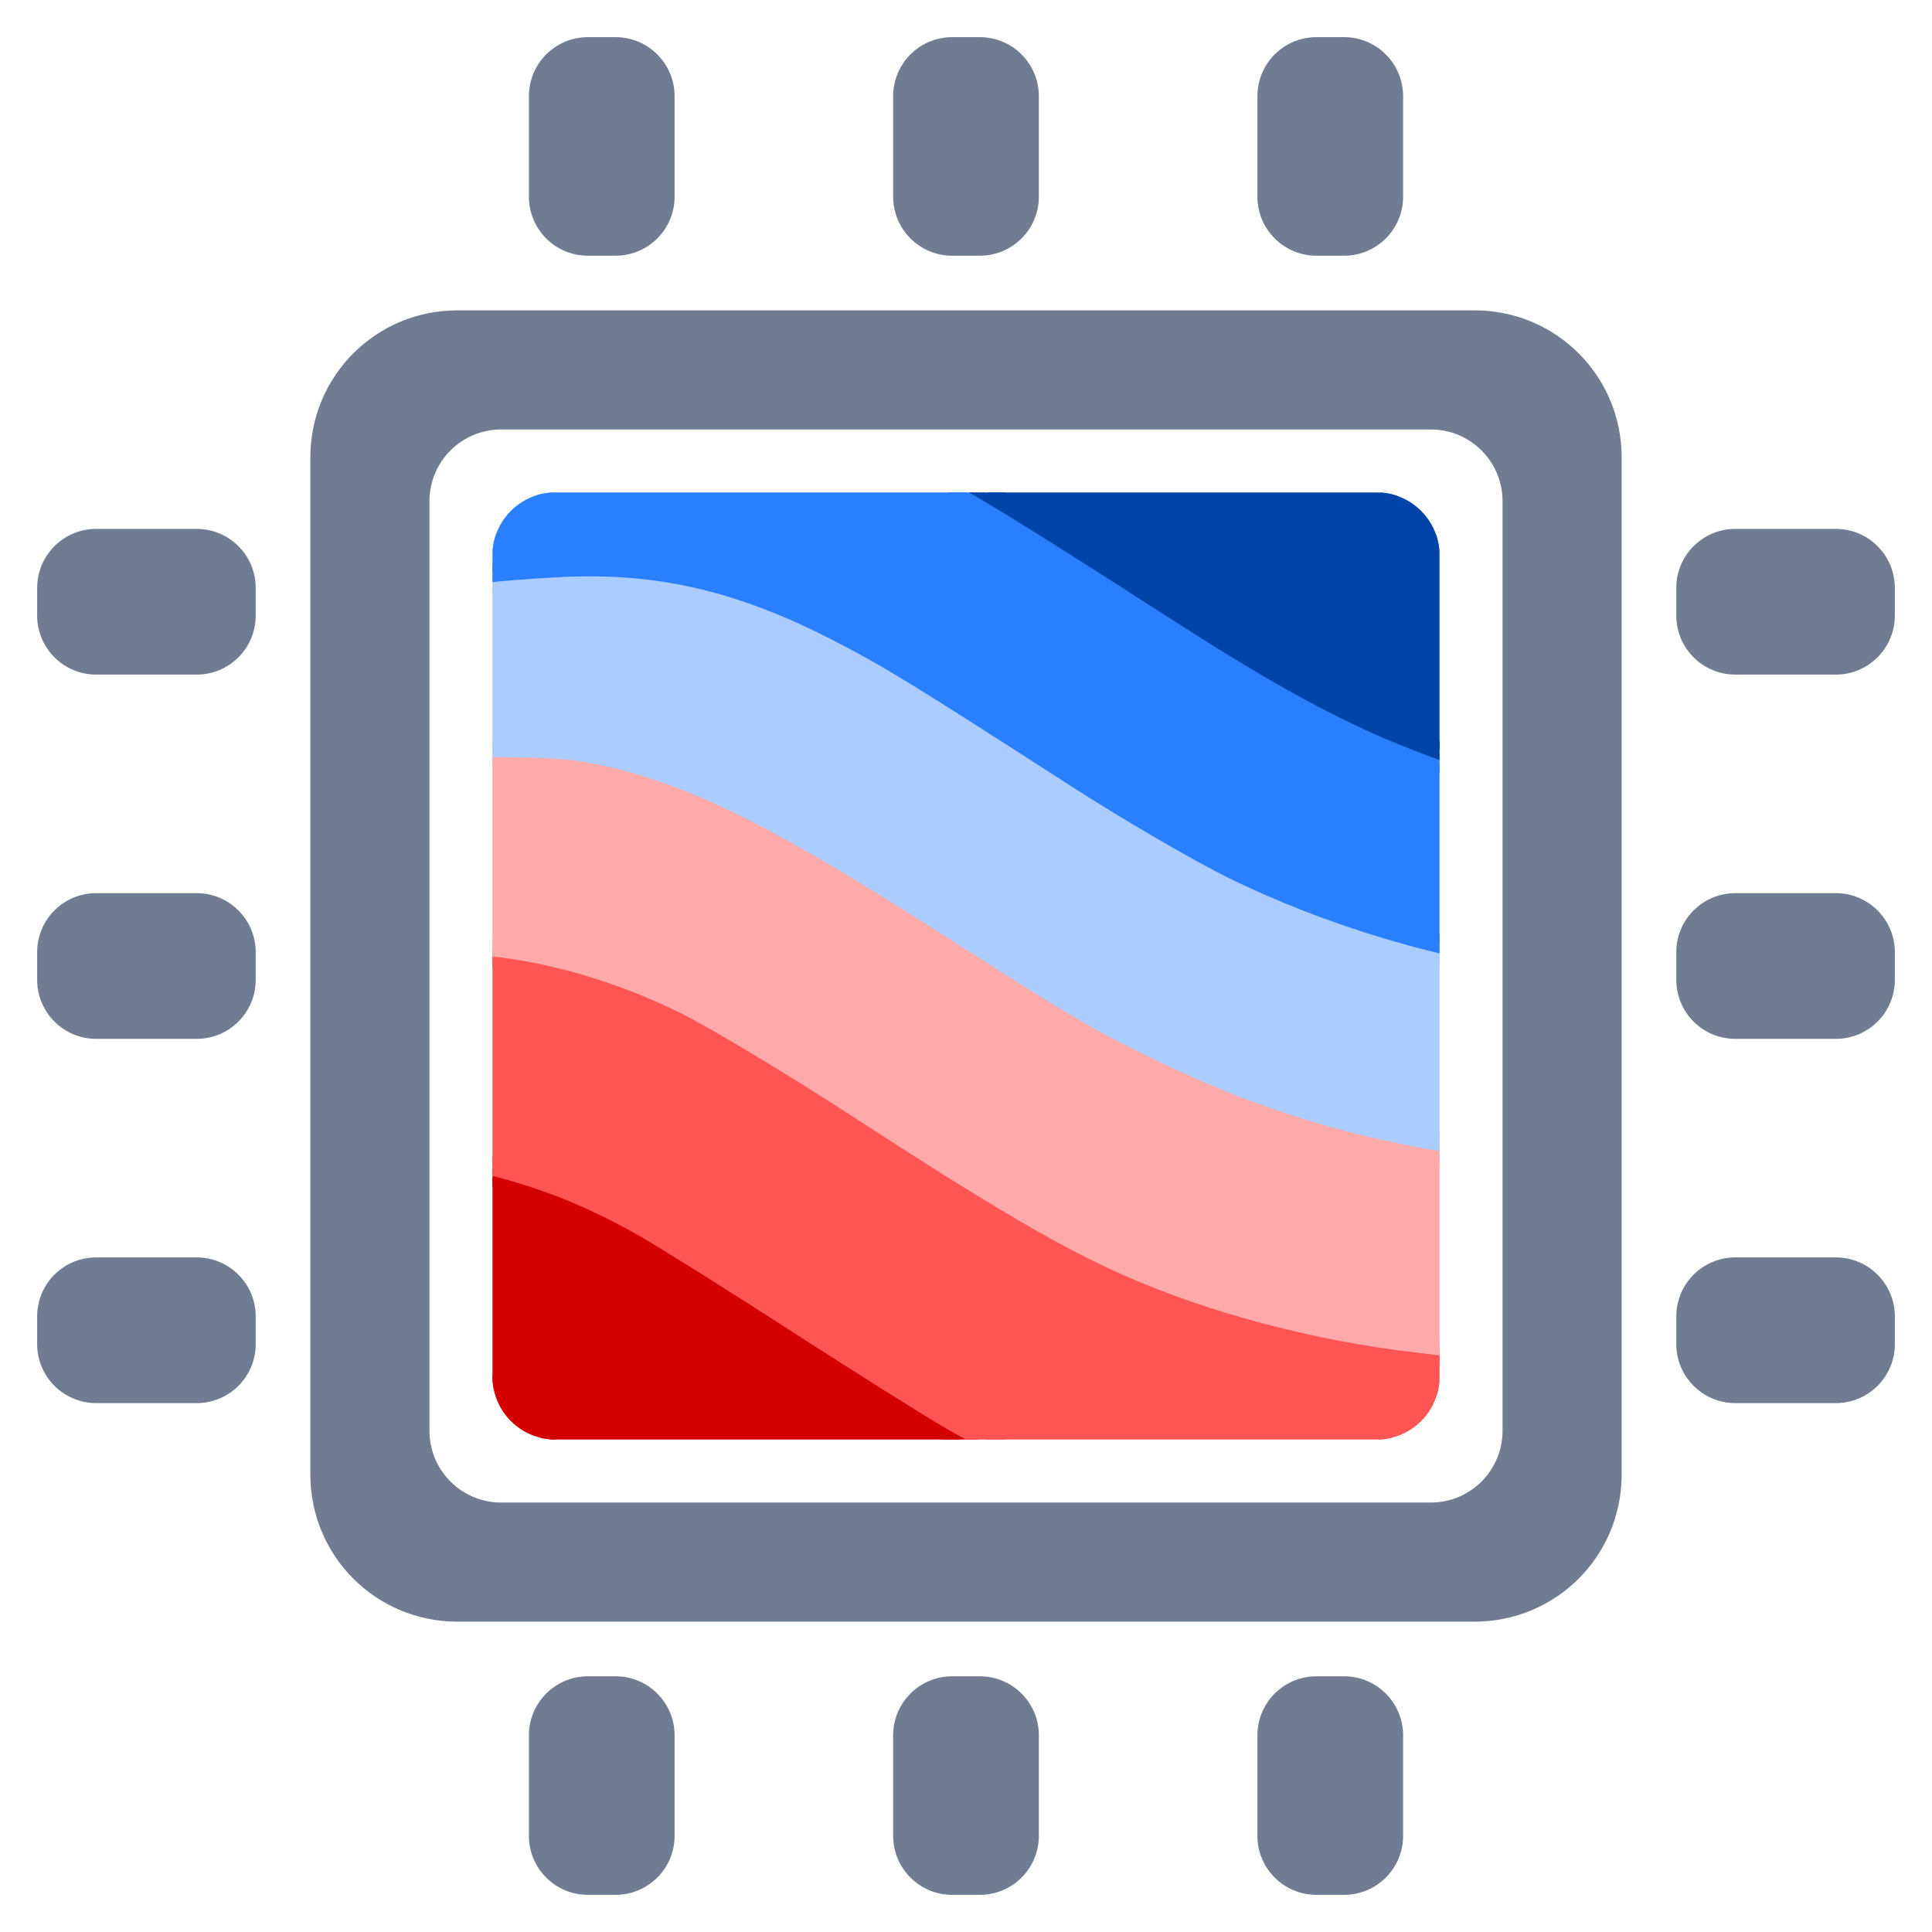
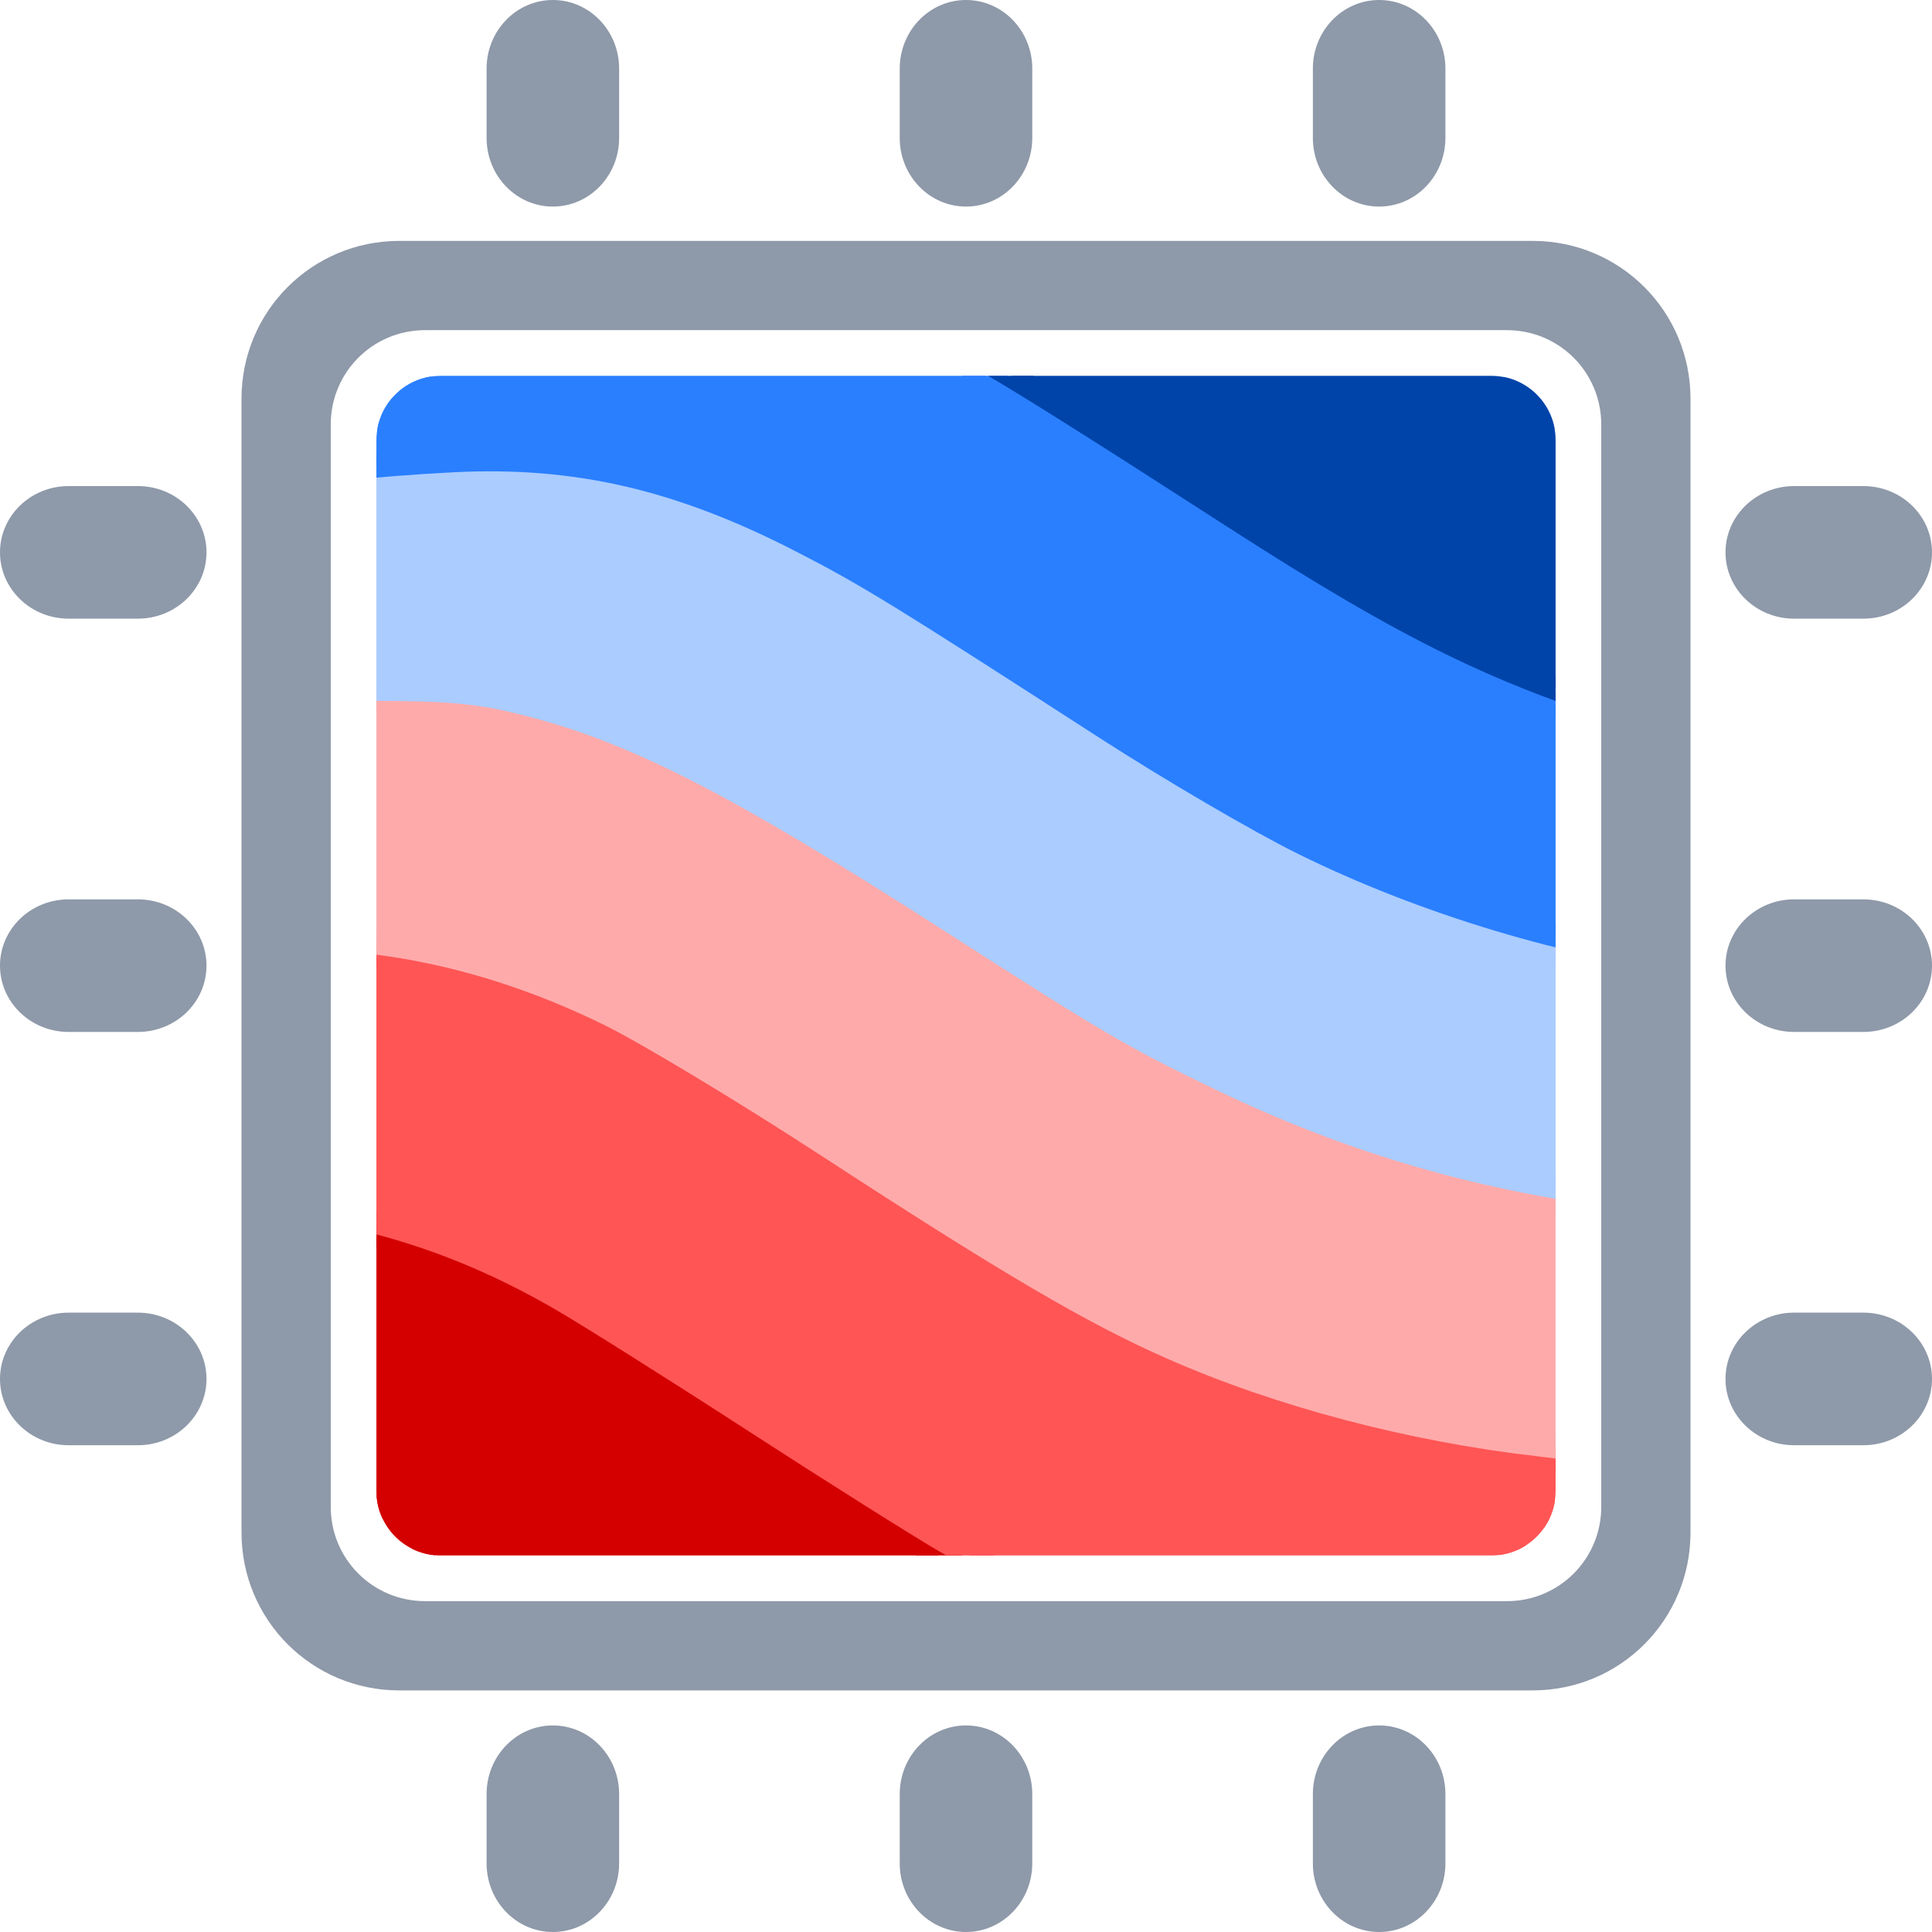
<svg xmlns="http://www.w3.org/2000/svg" width="260mm" height="260mm" viewBox="0 0 260 260" version="1.1" id="svg8">
  <defs id="defs2">
    <clipPath clipPathUnits="userSpaceOnUse" id="clipPath1107">
      <rect style="fill:none;fill-opacity:1;stroke:#ffff00;stroke-width:0.939" id="rect1109" width="113.859" height="113.859" x="611.328" y="-211.117" ry="7.558" transform="scale(-1,1)" />
    </clipPath>
    <clipPath clipPathUnits="userSpaceOnUse" id="clipPath1107-9">
      <rect style="fill:none;fill-opacity:1;stroke:#ffff00;stroke-width:0.939" id="rect1109-7" width="113.859" height="113.859" x="611.328" y="-211.117" ry="7.558" transform="scale(-1,1)" />
    </clipPath>
    <clipPath clipPathUnits="userSpaceOnUse" id="clipPath1225">
      <rect style="fill:none;fill-opacity:1;stroke:#ffff00;stroke-width:0.939" id="rect1227" width="113.859" height="113.859" x="611.328" y="-211.117" ry="7.558" transform="scale(-1,1)" />
    </clipPath>
    <clipPath clipPathUnits="userSpaceOnUse" id="clipPath1107-75-6">
      <rect style="fill:none;fill-opacity:1;stroke:#ffff00;stroke-width:0.939" id="rect1109-3-2" width="113.859" height="113.859" x="611.328" y="-211.117" ry="7.558" transform="scale(-1,1)" />
    </clipPath>
-     <clipPath clipPathUnits="userSpaceOnUse" id="clipPath1107-75-6-3">
-       <rect style="fill:none;fill-opacity:1;stroke:#ffff00;stroke-width:0.939" id="rect1109-3-2-6" width="113.859" height="113.859" x="611.328" y="-211.117" ry="7.558" transform="scale(-1,1)" />
+     <clipPath clipPathUnits="userSpaceOnUse" id="clipPath919">
+       <rect style="fill:none;fill-opacity:1;stroke:#ffff00;stroke-width:0.923" id="rect921" width="111.793" height="112.089" x="98.29" y="612.213" ry="6.103" transform="matrix(0,-1,-1,0,0,0)" />
    </clipPath>
  </defs>
  <g id="layer1" transform="translate(774.0003,260.0771)">
-     <g id="layer1-1-6-7" transform="matrix(0.9803923,0,0,0.9803905,-12.62739,-2.550751)">
-       <path id="rect852-1-5" style="fill:#6f7c91;fill-opacity:1;stroke:#6f7c91;stroke-width:1.472" d="m -713.814,-219.341 c -10.775,0 -19.45,8.675 -19.45,19.45 v 139.627 c 0,10.775 8.675,19.45 19.45,19.45 h 139.627 c 10.775,0 19.45,-8.675 19.45,-19.45 V -199.891 c 0,-10.775 -8.675,-19.45 -19.45,-19.45 z m 6.033,14.878 h 127.561 c 5.876,0 10.606,4.73 10.606,10.606 v 127.561 c 0,5.876 -4.73,10.606 -10.606,10.606 h -127.561 c -5.876,0 -10.606,-4.73 -10.606,-10.606 V -193.858 c 0,-5.876 4.73,-10.606 10.606,-10.606 z" />
-       <g clip-path="url(#clipPath1107-75-6-3)" id="g839-2-8-3" transform="matrix(1.14176,0,0,1.14176,118.9899,45.96739)">
-         <path style="fill:#d40000;fill-opacity:1;fill-rule:nonzero;stroke:#d40000;stroke-width:2.203;stroke-linecap:round;stroke-miterlimit:4;stroke-dasharray:none" d="m -678.24,-78.208 c -12.225,-1.78 -24.591,-6.697 -34.574,-13.746 -6.108,-4.314 -14.554,-13.128 -18.989,-19.817 -3.683,-5.556 -7.936,-14.121 -8.834,-17.794 -0.367,-1.5 -0.287,-1.584 1.274,-1.339 0.916,0.144 3.501,0.403 5.745,0.575 4.702,0.362 12.304,2.361 17.775,4.675 5.627,2.38 14.55,7.663 27.1,16.045 13.323,8.898 21.678,13.787 29.328,17.159 6.3,2.777 14.921,5.727 20.21,6.915 l 3.497,0.785 -4.662,1.798 c -11.994,4.625 -26.34,6.422 -37.87,4.743 z" id="path971-7-7-5" />
-         <path style="fill:#ff5555;fill-opacity:1;fill-rule:nonzero;stroke:#ff5555;stroke-width:2.203;stroke-linecap:round;stroke-miterlimit:4;stroke-dasharray:none" d="m -639.788,-87.148 c -10.655,-2.791 -20.932,-6.993 -30.282,-12.379 -2.577,-1.485 -10.849,-6.68 -18.382,-11.545 -7.533,-4.865 -15.81,-10.061 -18.395,-11.546 -9.072,-5.215 -17.878,-8.065 -28.776,-9.313 l -6.083,-0.697 -1.041,-4.079 c -1.319,-5.169 -2.557,-16.525 -1.874,-17.193 0.281,-0.275 3.265,-0.803 6.631,-1.173 13.016,-1.431 25.783,1.375 38.983,8.567 2.689,1.465 10.032,6.082 16.318,10.261 19.328,12.847 28.508,17.968 39.695,22.145 9.793,3.657 24.663,6.821 32.05,6.821 1.605,0 2.918,0.215 2.918,0.478 0,0.967 -9.749,10.469 -13.987,13.633 -4.482,3.345 -11.18,7.473 -12.045,7.422 -0.267,-0.016 -2.845,-0.647 -5.73,-1.403 z" id="path973-0-9-6" />
-         <path style="fill:#ffaaaa;fill-opacity:1;fill-rule:nonzero;stroke:#ffaaaa;stroke-width:2.203;stroke-linecap:round;stroke-miterlimit:4;stroke-dasharray:none" d="m -613.801,-108.776 c -12.218,-1.401 -24.75,-4.703 -34.999,-9.222 -7.521,-3.316 -15.572,-8.031 -32.593,-19.089 -7.889,-5.125 -17.228,-10.732 -20.754,-12.46 -12.936,-6.339 -26.455,-8.609 -38.59,-6.48 l -4.205,0.738 0.29,-3.529 c 0.554,-6.736 0.835,-8.634 2.023,-13.694 l 1.194,-5.086 3.908,-0.731 c 6.102,-1.141 14.497,-1.425 20.099,-0.678 12.719,1.696 23.407,6.511 43.526,19.609 7.201,4.688 15.553,9.971 18.56,11.741 16.684,9.818 33.886,15.415 52.694,17.145 l 7.36,0.677 -1.111,2.818 c -1.8,4.566 -5.163,11.005 -7.951,15.222 -1.43,2.163 -2.645,3.899 -2.701,3.857 -0.056,-0.042 -3.093,-0.419 -6.751,-0.839 z" id="path975-9-2-2" />
-         <path style="fill:#aaccff;fill-opacity:1;fill-rule:nonzero;stroke:#aaccff;stroke-width:2.203;stroke-linecap:round;stroke-miterlimit:4;stroke-dasharray:none" d="m -604.528,-132.087 c -14.449,-1.707 -26.889,-5.279 -39.558,-11.36 -8.313,-3.99 -10.341,-5.173 -25.572,-14.923 -20.633,-13.208 -30.209,-18.078 -40.659,-20.68 -4.167,-1.038 -6.956,-1.309 -13.684,-1.332 -4.648,-0.016 -10.221,0.189 -12.385,0.454 -2.962,0.364 -4.552,0.978 -4.552,0.446 0,-1.144 5.74,-12.295 8.08,-15.939 2.509,-3.907 3.129,-4.166 12.431,-5.178 4.721,-0.514 7.649,-0.511 12.297,0.012 13.964,1.571 22.576,5.449 44.741,20.147 6.892,4.57 15.308,9.925 18.703,11.9 14.906,8.671 32.204,14.24 48.465,15.602 l 4.517,0.378 v 3.39 c 0,2.793 -1.2,10.094 -2.743,16.689 -0.358,1.53 -0.441,1.533 -10.079,0.394 z" id="path977-3-0-9" />
-         <path style="fill:#2a7fff;fill-opacity:1;fill-rule:nonzero;stroke:#2a7fff;stroke-width:2.203;stroke-linecap:round;stroke-miterlimit:4;stroke-dasharray:none" d="m -598.7,-154.543 c -11.982,-1.356 -26.074,-5.579 -37.591,-11.266 -4.167,-2.058 -12.559,-6.95 -18.65,-10.871 -19.676,-12.67 -22.63,-14.479 -28.882,-17.693 -11.648,-5.987 -21.487,-8.262 -33.187,-7.673 -3.686,0.186 -7.864,0.515 -9.283,0.733 l -2.581,0.395 1.28,-1.798 c 2.325,-3.264 9.821,-10.304 14.739,-13.841 l 4.84,-3.481 7.887,0.04 c 9.041,0.046 14.802,1.203 23.201,4.661 6.741,2.775 11.944,5.812 26.939,15.722 21.527,14.228 31.813,19.447 46.041,23.363 4.007,1.103 7.941,2.197 8.742,2.431 1.218,0.356 1.578,0.998 2.191,3.911 0.404,1.917 0.902,6.304 1.107,9.749 l 0.373,6.264 -1.399,-0.076 c -0.769,-0.042 -3.366,-0.298 -5.77,-0.57 z" id="path979-6-2-1" />
-         <path style="fill:#0044aa;fill-opacity:1;fill-rule:nonzero;stroke:#0044aa;stroke-width:2.203;stroke-linecap:round;stroke-miterlimit:4;stroke-dasharray:none" d="m -603.945,-177.71 c -13.525,-4.054 -22.246,-8.31 -38.756,-18.918 -26.597,-17.088 -29.547,-18.74 -39.048,-21.877 -5.4,-1.783 -12.879,-2.947 -19.524,-3.039 l -7.301,-0.224 7.761,-1.841 c 6.409,-1.521 13.942,-5.334 20.173,-6.344 6.867,-1.114 18.406,-1.097 25.392,0.035 23.309,3.78 44.459,19.39 55.231,40.766 2.571,5.101 6.53,12.283 6.53,13.434 0,0.919 -2.749,0.319 -10.458,-1.992 z" id="path981-0-3-2" />
+     <g id="g1318" transform="matrix(1,0,0,1.000359,1.8860601e-6,2.8817194e-5)">
+       <g id="g965" transform="matrix(1.11411,0,0,1.11411,73.48699,14.84306)">
+         <path id="rect852-1-5" style="fill:#8e99a9;fill-opacity:1;stroke:none;stroke-width:5.453" d="m 232.65,160.578 c -39.928,0 -72.072,32.145 -72.072,72.072 v 517.377 c 0,39.928 32.145,72.072 72.072,72.072 h 517.377 c 39.928,0 72.072,-32.145 72.072,-72.072 V 232.65 c 0,-39.928 -32.145,-72.072 -72.072,-72.072 z m 11.74,40.738 h 493.896 c 23.863,0 43.072,19.211 43.072,43.074 v 493.896 c 0,23.863 -19.209,43.074 -43.072,43.074 H 244.391 c -23.863,0 -43.074,-19.211 -43.074,-43.074 V 244.391 c 0,-23.863 19.211,-43.074 43.074,-43.074 z" transform="matrix(0.2645833,0,0,0.2645833,-774.0003,-260.0771)" />
+         <g clip-path="url(#clipPath919)" id="g839-2-8-3" transform="matrix(1.270743,0,0,1.274107,205.1834,66.37353)">
+           <path style="fill:#d40000;fill-opacity:1;fill-rule:nonzero;stroke:#d40000;stroke-width:2.203;stroke-linecap:round;stroke-miterlimit:4;stroke-dasharray:none" d="m -678.24,-78.208 c -12.225,-1.78 -24.591,-6.697 -34.574,-13.746 -6.108,-4.314 -14.554,-13.128 -18.989,-19.817 -3.683,-5.556 -7.936,-14.121 -8.834,-17.794 -0.367,-1.5 -0.287,-1.584 1.274,-1.339 0.916,0.144 3.501,0.403 5.745,0.575 4.702,0.362 12.304,2.361 17.775,4.675 5.627,2.38 14.55,7.663 27.1,16.045 13.323,8.898 21.678,13.787 29.328,17.159 6.3,2.777 14.921,5.727 20.21,6.915 l 3.497,0.785 -4.662,1.798 c -11.994,4.625 -26.34,6.422 -37.87,4.743 z" id="path971-7-7-5" />
+           <path style="fill:#ff5555;fill-opacity:1;fill-rule:nonzero;stroke:#ff5555;stroke-width:2.203;stroke-linecap:round;stroke-miterlimit:4;stroke-dasharray:none" d="m -639.788,-87.148 c -10.655,-2.791 -20.932,-6.993 -30.282,-12.379 -2.577,-1.485 -10.849,-6.68 -18.382,-11.545 -7.533,-4.865 -15.81,-10.061 -18.395,-11.546 -9.072,-5.215 -17.878,-8.065 -28.776,-9.313 l -6.083,-0.697 -1.041,-4.079 c -1.319,-5.169 -2.557,-16.525 -1.874,-17.193 0.281,-0.275 3.265,-0.803 6.631,-1.173 13.016,-1.431 25.783,1.375 38.983,8.567 2.689,1.465 10.032,6.082 16.318,10.261 19.328,12.847 28.508,17.968 39.695,22.145 9.793,3.657 24.663,6.821 32.05,6.821 1.605,0 2.918,0.215 2.918,0.478 0,0.967 -9.749,10.469 -13.987,13.633 -4.482,3.345 -11.18,7.473 -12.045,7.422 -0.267,-0.016 -2.845,-0.647 -5.73,-1.403 z" id="path973-0-9-6" />
+           <path style="fill:#ffaaaa;fill-opacity:1;fill-rule:nonzero;stroke:#ffaaaa;stroke-width:2.203;stroke-linecap:round;stroke-miterlimit:4;stroke-dasharray:none" d="m -613.801,-108.776 c -12.218,-1.401 -24.75,-4.703 -34.999,-9.222 -7.521,-3.316 -15.572,-8.031 -32.593,-19.089 -7.889,-5.125 -17.228,-10.732 -20.754,-12.46 -12.936,-6.339 -26.455,-8.609 -38.59,-6.48 l -4.205,0.738 0.29,-3.529 c 0.554,-6.736 0.835,-8.634 2.023,-13.694 l 1.194,-5.086 3.908,-0.731 c 6.102,-1.141 14.497,-1.425 20.099,-0.678 12.719,1.696 23.407,6.511 43.526,19.609 7.201,4.688 15.553,9.971 18.56,11.741 16.684,9.818 33.886,15.415 52.694,17.145 l 7.36,0.677 -1.111,2.818 c -1.8,4.566 -5.163,11.005 -7.951,15.222 -1.43,2.163 -2.645,3.899 -2.701,3.857 -0.056,-0.042 -3.093,-0.419 -6.751,-0.839 z" id="path975-9-2-2" />
+           <path style="fill:#aaccff;fill-opacity:1;fill-rule:nonzero;stroke:#aaccff;stroke-width:2.203;stroke-linecap:round;stroke-miterlimit:4;stroke-dasharray:none" d="m -604.528,-132.087 c -14.449,-1.707 -26.889,-5.279 -39.558,-11.36 -8.313,-3.99 -10.341,-5.173 -25.572,-14.923 -20.633,-13.208 -30.209,-18.078 -40.659,-20.68 -4.167,-1.038 -6.956,-1.309 -13.684,-1.332 -4.648,-0.016 -10.221,0.189 -12.385,0.454 -2.962,0.364 -4.552,0.978 -4.552,0.446 0,-1.144 5.74,-12.295 8.08,-15.939 2.509,-3.907 3.129,-4.166 12.431,-5.178 4.721,-0.514 7.649,-0.511 12.297,0.012 13.964,1.571 22.576,5.449 44.741,20.147 6.892,4.57 15.308,9.925 18.703,11.9 14.906,8.671 32.204,14.24 48.465,15.602 l 4.517,0.378 v 3.39 c 0,2.793 -1.2,10.094 -2.743,16.689 -0.358,1.53 -0.441,1.533 -10.079,0.394 z" id="path977-3-0-9" />
+           <path style="fill:#2a7fff;fill-opacity:1;fill-rule:nonzero;stroke:#2a7fff;stroke-width:2.203;stroke-linecap:round;stroke-miterlimit:4;stroke-dasharray:none" d="m -598.7,-154.543 c -11.982,-1.356 -26.074,-5.579 -37.591,-11.266 -4.167,-2.058 -12.559,-6.95 -18.65,-10.871 -19.676,-12.67 -22.63,-14.479 -28.882,-17.693 -11.648,-5.987 -21.487,-8.262 -33.187,-7.673 -3.686,0.186 -7.864,0.515 -9.283,0.733 l -2.581,0.395 1.28,-1.798 c 2.325,-3.264 9.821,-10.304 14.739,-13.841 l 4.84,-3.481 7.887,0.04 c 9.041,0.046 14.802,1.203 23.201,4.661 6.741,2.775 11.944,5.812 26.939,15.722 21.527,14.228 31.813,19.447 46.041,23.363 4.007,1.103 7.941,2.197 8.742,2.431 1.218,0.356 1.578,0.998 2.191,3.911 0.404,1.917 0.902,6.304 1.107,9.749 l 0.373,6.264 -1.399,-0.076 c -0.769,-0.042 -3.366,-0.298 -5.77,-0.57 z" id="path979-6-2-1" />
+           <path style="fill:#0044aa;fill-opacity:1;fill-rule:nonzero;stroke:#0044aa;stroke-width:2.203;stroke-linecap:round;stroke-miterlimit:4;stroke-dasharray:none" d="m -603.945,-177.71 c -13.525,-4.054 -22.246,-8.31 -38.756,-18.918 -26.597,-17.088 -29.547,-18.74 -39.048,-21.877 -5.4,-1.783 -12.879,-2.947 -19.524,-3.039 l -7.301,-0.224 7.761,-1.841 c 6.409,-1.521 13.942,-5.334 20.173,-6.344 6.867,-1.114 18.406,-1.097 25.392,0.035 23.309,3.78 44.459,19.39 55.231,40.766 2.571,5.101 6.53,12.283 6.53,13.434 0,0.919 -2.749,0.319 -10.458,-1.992 z" id="path981-0-3-2" />
+         </g>
      </g>
-       <a id="a1323-7-7" transform="translate(10,-2.500003)">
-         <rect style="fill:#6f7c91;fill-opacity:1;stroke:#6f7c91;stroke-width:0.2" id="rect852-5-7-5-0" width="19.8" height="29.8" x="-713.9" y="-254.977" ry="8" />
-       </a>
-       <rect style="fill:#6f7c91;fill-opacity:1;stroke:#6f7c91;stroke-width:0.2" id="rect852-5-7-9-92-9" width="19.8" height="29.8" x="-653.9" y="-257.477" ry="8" />
-       <rect style="fill:#6f7c91;fill-opacity:1;stroke:#6f7c91;stroke-width:0.2" id="rect852-5-7-3-28-3" width="19.8" height="29.8" x="-603.9" y="-257.477" ry="8" />
-       <rect style="fill:#6f7c91;fill-opacity:1;stroke:#6f7c91;stroke-width:0.2" id="rect852-5-7-06-9-6" width="19.8" height="29.8" x="-703.9" y="-32.477" ry="8" />
-       <rect style="fill:#6f7c91;fill-opacity:1;stroke:#6f7c91;stroke-width:0.2" id="rect852-5-7-0-2-7-0" width="19.8" height="29.8" x="-653.9" y="-32.477" ry="8" />
-       <rect style="fill:#6f7c91;fill-opacity:1;stroke:#6f7c91;stroke-width:0.2" id="rect852-5-7-3-1-3-6" width="19.8" height="29.8" x="-603.9" y="-32.477" ry="8" />
-       <rect style="fill:#6f7c91;fill-opacity:1;stroke:#6f7c91;stroke-width:0.2" id="rect852-5-7-7-6-2" width="19.8" height="29.8" x="70.177" y="-546.4" ry="8" transform="rotate(-90)" />
-       <rect style="fill:#6f7c91;fill-opacity:1;stroke:#6f7c91;stroke-width:0.2" id="rect852-5-7-0-9-1-6" width="19.8" height="29.8" x="120.177" y="-546.4" ry="8" transform="rotate(-90)" />
-       <rect style="fill:#6f7c91;fill-opacity:1;stroke:#6f7c91;stroke-width:0.2" id="rect852-5-7-3-0-2-1" width="19.8" height="29.8" x="170.177" y="-546.4" ry="8" transform="rotate(-90)" />
-       <rect style="fill:#6f7c91;fill-opacity:1;stroke:#6f7c91;stroke-width:0.2" id="rect852-5-7-37-9-8" width="19.8" height="29.8" x="-189.977" y="741.6" ry="8" transform="rotate(90)" />
-       <rect style="fill:#6f7c91;fill-opacity:1;stroke:#6f7c91;stroke-width:0.2" id="rect852-5-7-9-9-3-7" width="19.8" height="29.8" x="-139.977" y="741.6" ry="8" transform="rotate(90)" />
-       <rect style="fill:#6f7c91;fill-opacity:1;stroke:#6f7c91;stroke-width:0.2" id="rect852-5-7-3-2-1-9" width="19.8" height="29.8" x="-89.977" y="741.6" ry="8" transform="rotate(90)" />
+       <g id="g1210" transform="translate(1.058334)">
+         <a id="a1323-7-7-7" transform="matrix(0.9007984,0,0,0.9325076,-10.89632,-22.21578)" style="fill:#8e99a9;fill-opacity:1;stroke:none">
+           <rect style="fill:#8e99a9;fill-opacity:1;stroke:none;stroke-width:0.2" id="rect852-5-7-5-0-5" width="19.8" height="29.8" x="-713.9" y="-254.977" ry="9.9" />
+         </a>
+         <a id="a1323-7-7-35" transform="matrix(0.9007984,0,0,0.9325076,44.70202,-22.21578)" style="fill:#8e99a9;fill-opacity:1;stroke:none">
+           <rect style="fill:#8e99a9;fill-opacity:1;stroke:none;stroke-width:0.2" id="rect852-5-7-5-0-62" width="19.8" height="29.8" x="-713.9" y="-254.977" ry="9.9" />
+         </a>
+         <a id="a1323-7-7-7-8" transform="matrix(0.9007983,0,0,0.9325075,-66.49466,-22.21578)" style="fill:#8e99a9;fill-opacity:1;stroke:none">
+           <rect style="fill:#8e99a9;fill-opacity:1;stroke:none;stroke-width:0.2" id="rect852-5-7-5-0-5-9" width="19.8" height="29.8" x="-713.9" y="-254.977" ry="9.9" />
+         </a>
+       </g>
+       <g id="g1210-0" transform="translate(1.058334,232.1181)">
+         <a id="a1323-7-7-7-6" transform="matrix(0.9007984,0,0,0.9325076,-10.89632,-22.21578)" style="fill:#8e99a9;fill-opacity:1;stroke:none">
+           <rect style="fill:#8e99a9;fill-opacity:1;stroke:none;stroke-width:0.2" id="rect852-5-7-5-0-5-1" width="19.8" height="29.8" x="-713.9" y="-254.977" ry="9.9" />
+         </a>
+         <a id="a1323-7-7-35-5" transform="matrix(0.9007984,0,0,0.9325076,44.70202,-22.21578)" style="fill:#8e99a9;fill-opacity:1;stroke:none">
+           <rect style="fill:#8e99a9;fill-opacity:1;stroke:none;stroke-width:0.2" id="rect852-5-7-5-0-62-5" width="19.8" height="29.8" x="-713.9" y="-254.977" ry="9.9" />
+         </a>
+         <a id="a1323-7-7-7-8-4" transform="matrix(0.9007983,0,0,0.9325075,-66.49466,-22.21578)" style="fill:#8e99a9;fill-opacity:1;stroke:none">
+           <rect style="fill:#8e99a9;fill-opacity:1;stroke:none;stroke-width:0.2" id="rect852-5-7-5-0-5-9-7" width="19.8" height="29.8" x="-713.9" y="-254.977" ry="9.9" />
+         </a>
+       </g>
+       <g id="g1210-6" transform="rotate(-90,-528.4704,-246.6653)">
+         <a id="a1323-7-7-7-5" transform="matrix(0.9007984,0,0,0.9325076,-10.89632,-22.21578)" style="fill:#8e99a9;fill-opacity:1;stroke:none">
+           <rect style="fill:#8e99a9;fill-opacity:1;stroke:none;stroke-width:0.2" id="rect852-5-7-5-0-5-6" width="19.8" height="29.8" x="-713.9" y="-254.977" ry="9.9" />
+         </a>
+         <a id="a1323-7-7-35-9" transform="matrix(0.9007984,0,0,0.9325076,44.70202,-22.21578)" style="fill:#8e99a9;fill-opacity:1;stroke:none">
+           <rect style="fill:#8e99a9;fill-opacity:1;stroke:none;stroke-width:0.2" id="rect852-5-7-5-0-62-3" width="19.8" height="29.8" x="-713.9" y="-254.977" ry="9.9" />
+         </a>
+         <a id="a1323-7-7-7-8-7" transform="matrix(0.9007983,0,0,0.9325075,-66.49466,-22.21578)" style="fill:#8e99a9;fill-opacity:1;stroke:none">
+           <rect style="fill:#8e99a9;fill-opacity:1;stroke:none;stroke-width:0.2" id="rect852-5-7-5-0-5-9-4" width="19.8" height="29.8" x="-713.9" y="-254.977" ry="9.9" />
+         </a>
+       </g>
+       <g id="g1210-5" transform="rotate(-90,-644.5762,-130.5596)">
+         <a id="a1323-7-7-7-2" transform="matrix(0.9007984,0,0,0.9325076,-10.89632,-22.21578)" style="fill:#8e99a9;fill-opacity:1;stroke:none">
+           <rect style="fill:#8e99a9;fill-opacity:1;stroke:none;stroke-width:0.2" id="rect852-5-7-5-0-5-5" width="19.8" height="29.8" x="-713.9" y="-254.977" ry="9.9" />
+         </a>
+         <a id="a1323-7-7-35-4" transform="matrix(0.9007984,0,0,0.9325076,44.70202,-22.21578)" style="fill:#8e99a9;fill-opacity:1;stroke:none">
+           <rect style="fill:#8e99a9;fill-opacity:1;stroke:none;stroke-width:0.2" id="rect852-5-7-5-0-62-7" width="19.8" height="29.8" x="-713.9" y="-254.977" ry="9.9" />
+         </a>
+         <a id="a1323-7-7-7-8-44" transform="matrix(0.9007983,0,0,0.9325075,-66.49466,-22.21578)" style="fill:#8e99a9;fill-opacity:1;stroke:none">
+           <rect style="fill:#8e99a9;fill-opacity:1;stroke:none;stroke-width:0.2" id="rect852-5-7-5-0-5-9-3" width="19.8" height="29.8" x="-713.9" y="-254.977" ry="9.9" />
+         </a>
+       </g>
    </g>
  </g>
</svg>
